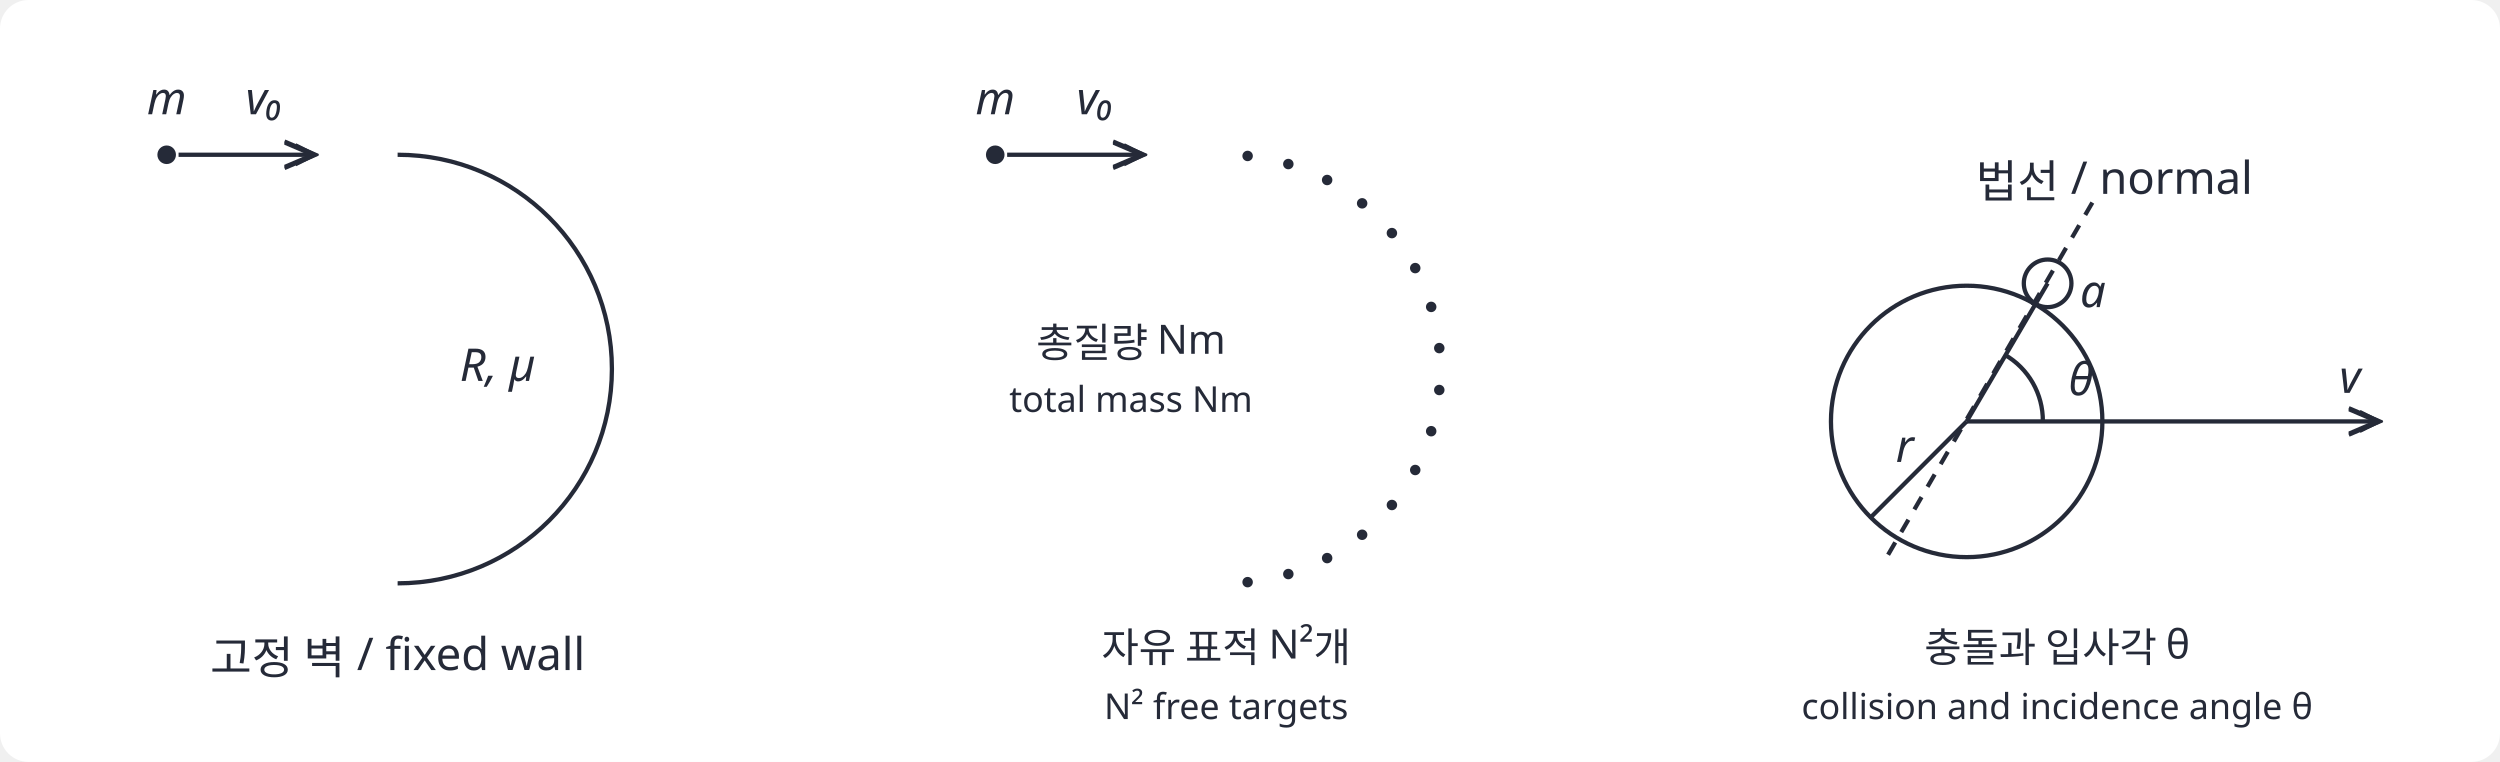
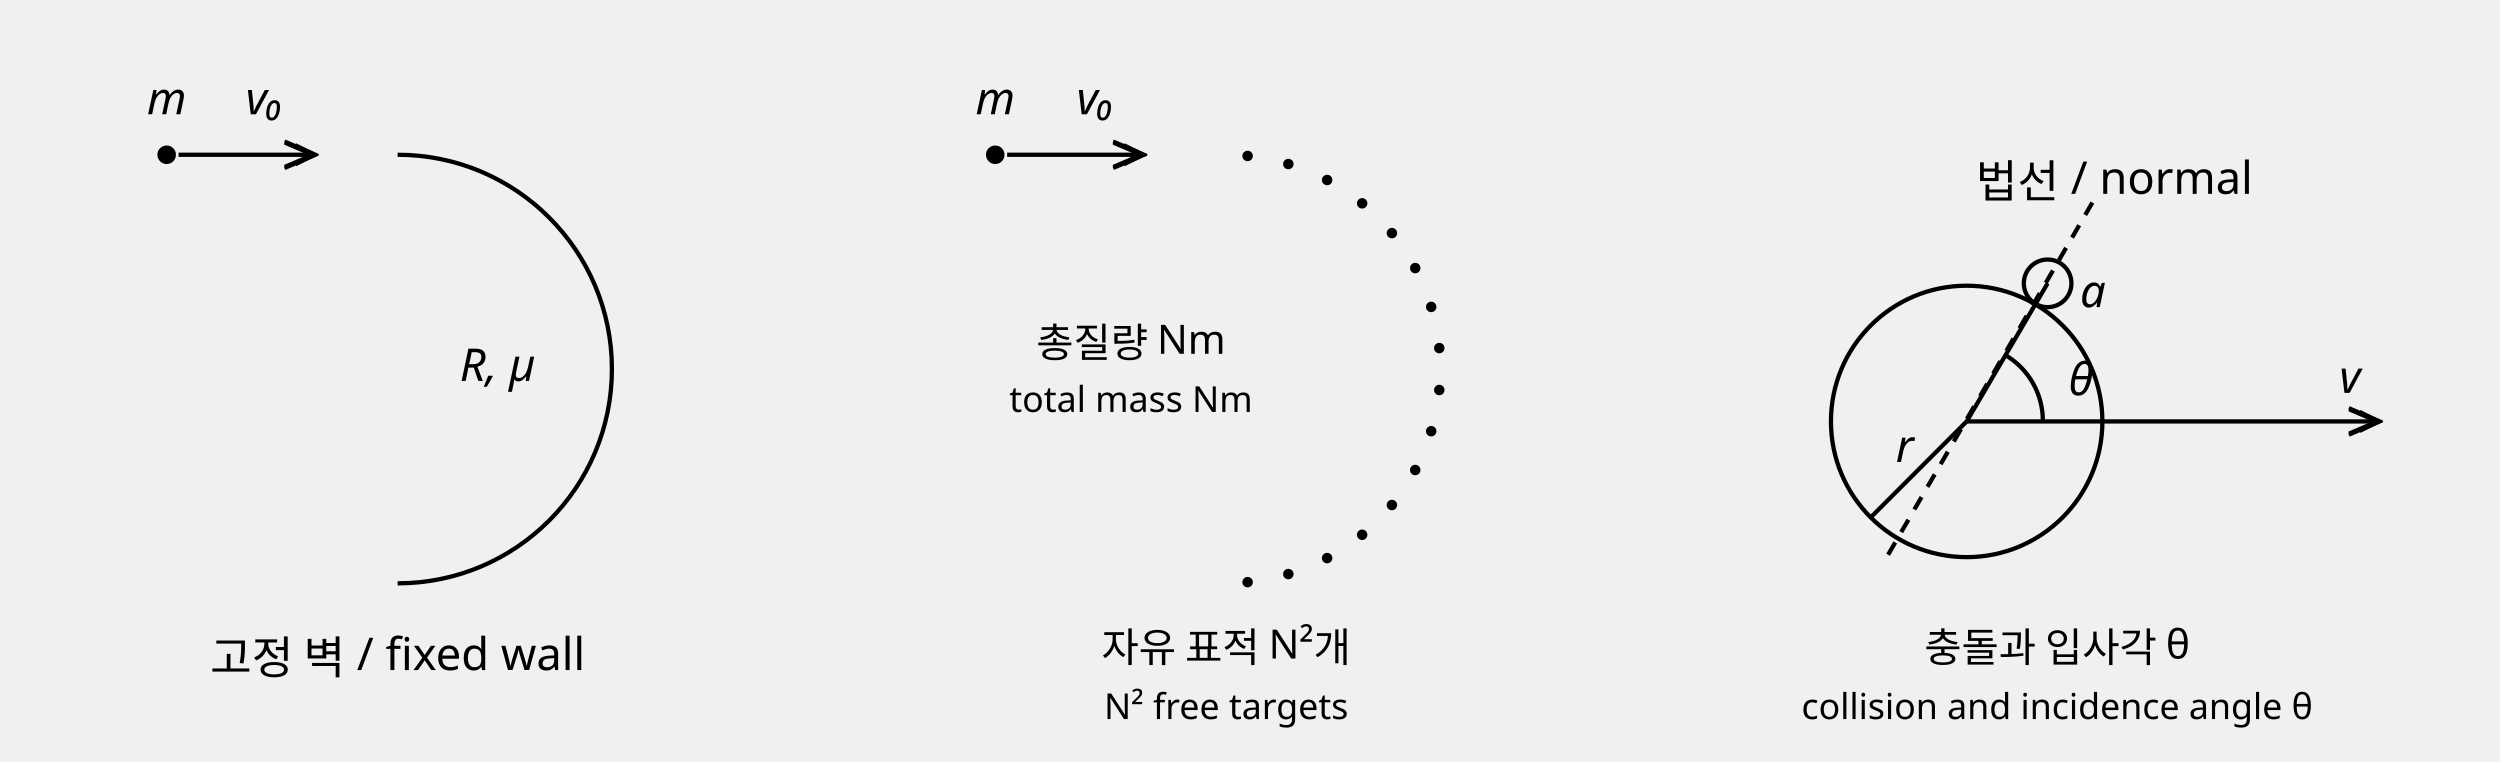
<svg xmlns="http://www.w3.org/2000/svg" width="1050" height="320" viewBox="0 0 1050 320" role="img" aria-labelledby="title desc">
  <defs>
    <marker id="arrow" markerWidth="8" markerHeight="8" refX="7" refY="4" orient="auto">
-       <path d="M0 1L7 4L0 7" fill="none" stroke="#252a38" stroke-width="1.2" />
+       <path d="M0 1L7 4L0 7" fill="none" stroke="currentColor" stroke-width="1.2" />
    </marker>
  </defs>
-   <rect width="1050" height="320" rx="12" fill="#fff" />
-   <g stroke="#252a38" stroke-width="1.8" fill="none">
+   <g stroke="currentColor" stroke-width="1.8" fill="none">
    <path d="M167 65 A90 90 0 0 1 167 245" />
    <path d="M75 65H132" marker-end="url(#arrow)" />
-     <circle cx="70" cy="65" r="3" fill="#252a38" />
+     <circle cx="70" cy="65" r="3" fill="currentColor" />
    <path d="M423 65H480" marker-end="url(#arrow)" />
-     <circle cx="418" cy="65" r="3" fill="#252a38" />
-     <g id="targets" fill="#252a38" stroke="none">
+     <circle cx="418" cy="65" r="3" fill="currentColor" />
+     <g id="targets" fill="currentColor" stroke="none">
      <circle cx="524" cy="65.5" r="2.2" />
      <circle cx="541.1" cy="68.9" r="2.2" />
      <circle cx="557.4" cy="75.6" r="2.2" />
      <circle cx="572.1" cy="85.4" r="2.2" />
      <circle cx="584.6" cy="97.9" r="2.2" />
      <circle cx="594.4" cy="112.6" r="2.2" />
      <circle cx="601.1" cy="128.9" r="2.2" />
      <circle cx="604.5" cy="146.2" r="2.2" />
      <circle cx="604.5" cy="163.8" r="2.2" />
      <circle cx="601.1" cy="181.1" r="2.2" />
      <circle cx="594.4" cy="197.4" r="2.2" />
      <circle cx="584.6" cy="212.1" r="2.2" />
      <circle cx="572.1" cy="224.6" r="2.2" />
      <circle cx="557.4" cy="234.4" r="2.2" />
      <circle cx="541.1" cy="241.1" r="2.2" />
      <circle cx="524" cy="244.5" r="2.2" />
    </g>
    <path d="M124 61L132 65L124 69M472 61L480 65L472 69M991 173L999 177L991 181" />
    <circle cx="826" cy="177" r="57" />
    <circle cx="860" cy="119" r="10" />
    <path d="M826 177H999" marker-end="url(#arrow)" />
    <path d="M793 233L880 83" stroke-dasharray="6 5" />
    <path d="M826 177L860 119" />
    <path d="M858 177A32 32 0 0 0 842 149" />
    <path d="M826 177L786 217" />
  </g>
-   <g fill="#252a38" font-family="'Noto Sans KR','Malgun Gothic',sans-serif" text-anchor="middle" font-size="19">
+   <g fill="currentColor" font-family="'Noto Sans KR','Malgun Gothic',sans-serif" text-anchor="middle" font-size="19">
    <text x="70" y="48" font-style="italic">m</text>
    <text x="111" y="48" font-style="italic">v₀</text>
    <text x="209" y="160" font-style="italic">R, μ</text>
    <text x="167" y="283">고정 벽 / fixed wall</text>
    <text x="418" y="48" font-style="italic">m</text>
    <text x="460" y="48" font-style="italic">v₀</text>
    <text x="475" y="150" font-size="17">총질량 Nm</text>
    <text x="475" y="173" font-size="15">total mass Nm</text>
    <text x="515" y="278" font-size="17">자유 표적 N²개</text>
    <text x="515" y="302" font-size="15">N² free targets</text>
    <text x="888" y="83">법선 / normal</text>
    <text x="879" y="129" font-style="italic">a</text>
    <text x="874" y="166" font-style="italic">θ</text>
    <text x="800" y="194" font-style="italic">r</text>
    <text x="987" y="165" font-style="italic">v</text>
    <text x="864" y="278" font-size="17">충돌과 입사각 θ</text>
    <text x="864" y="302" font-size="15">collision and incidence angle θ</text>
  </g>
</svg>
